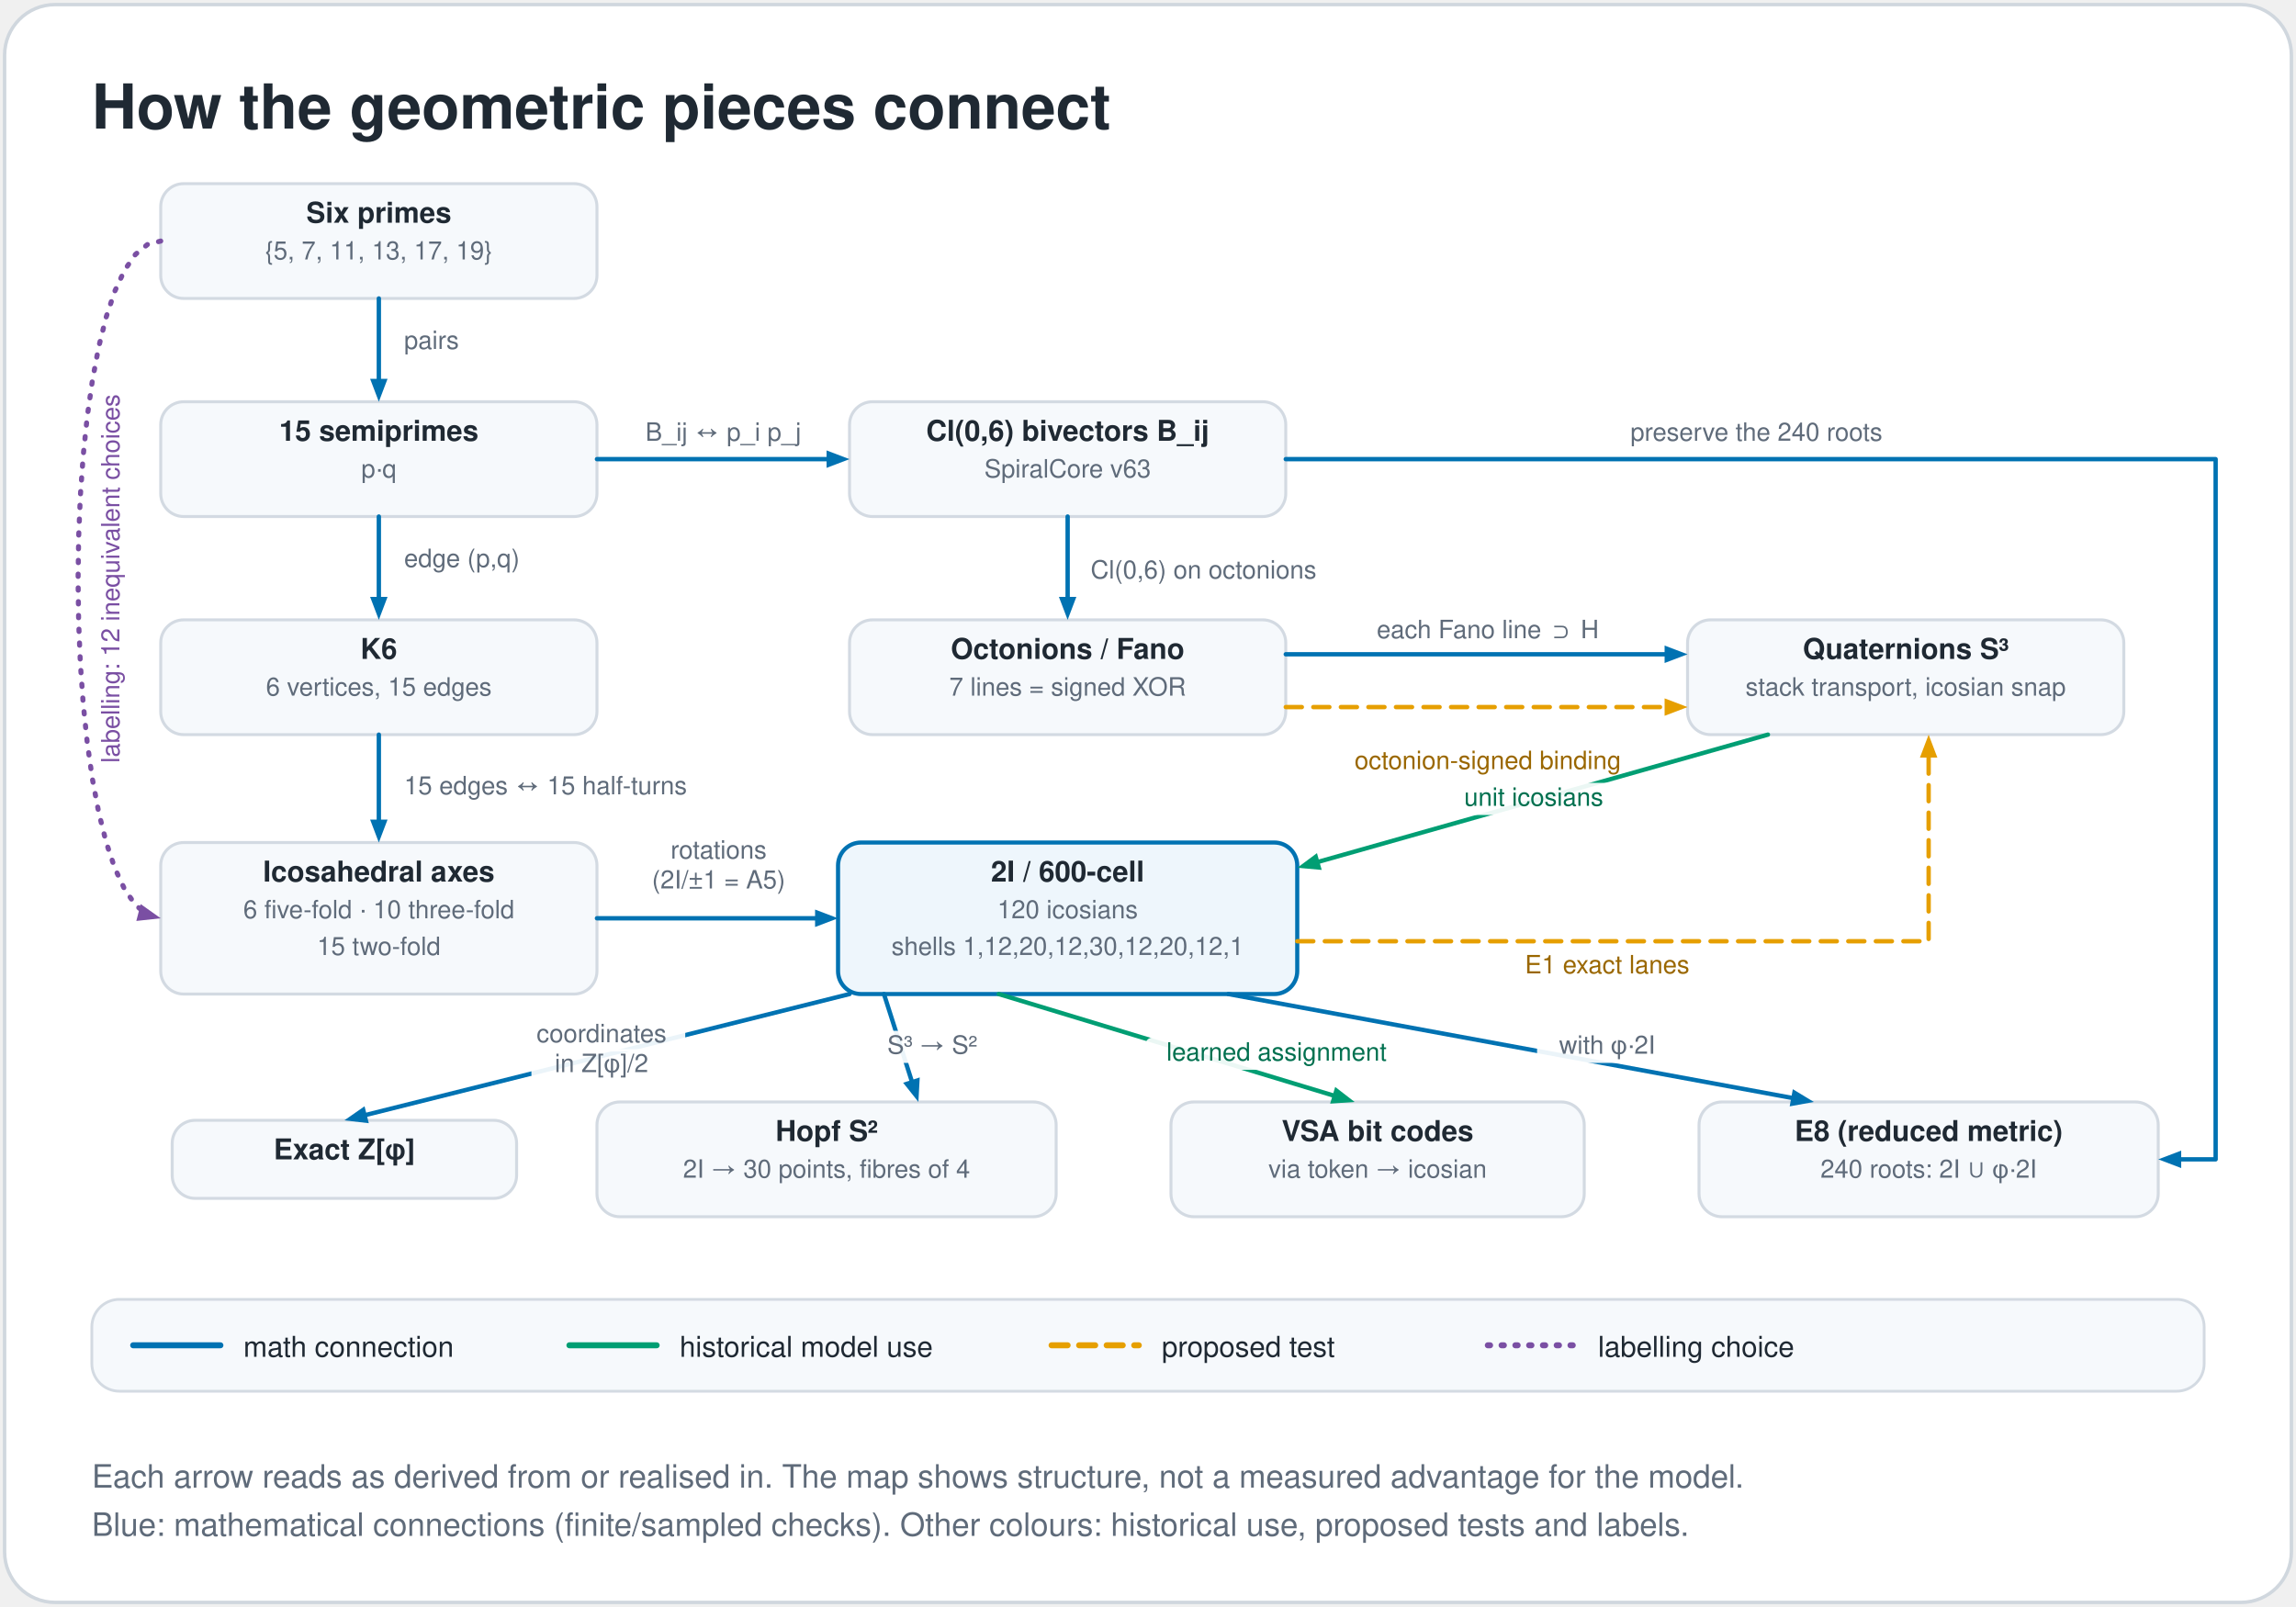
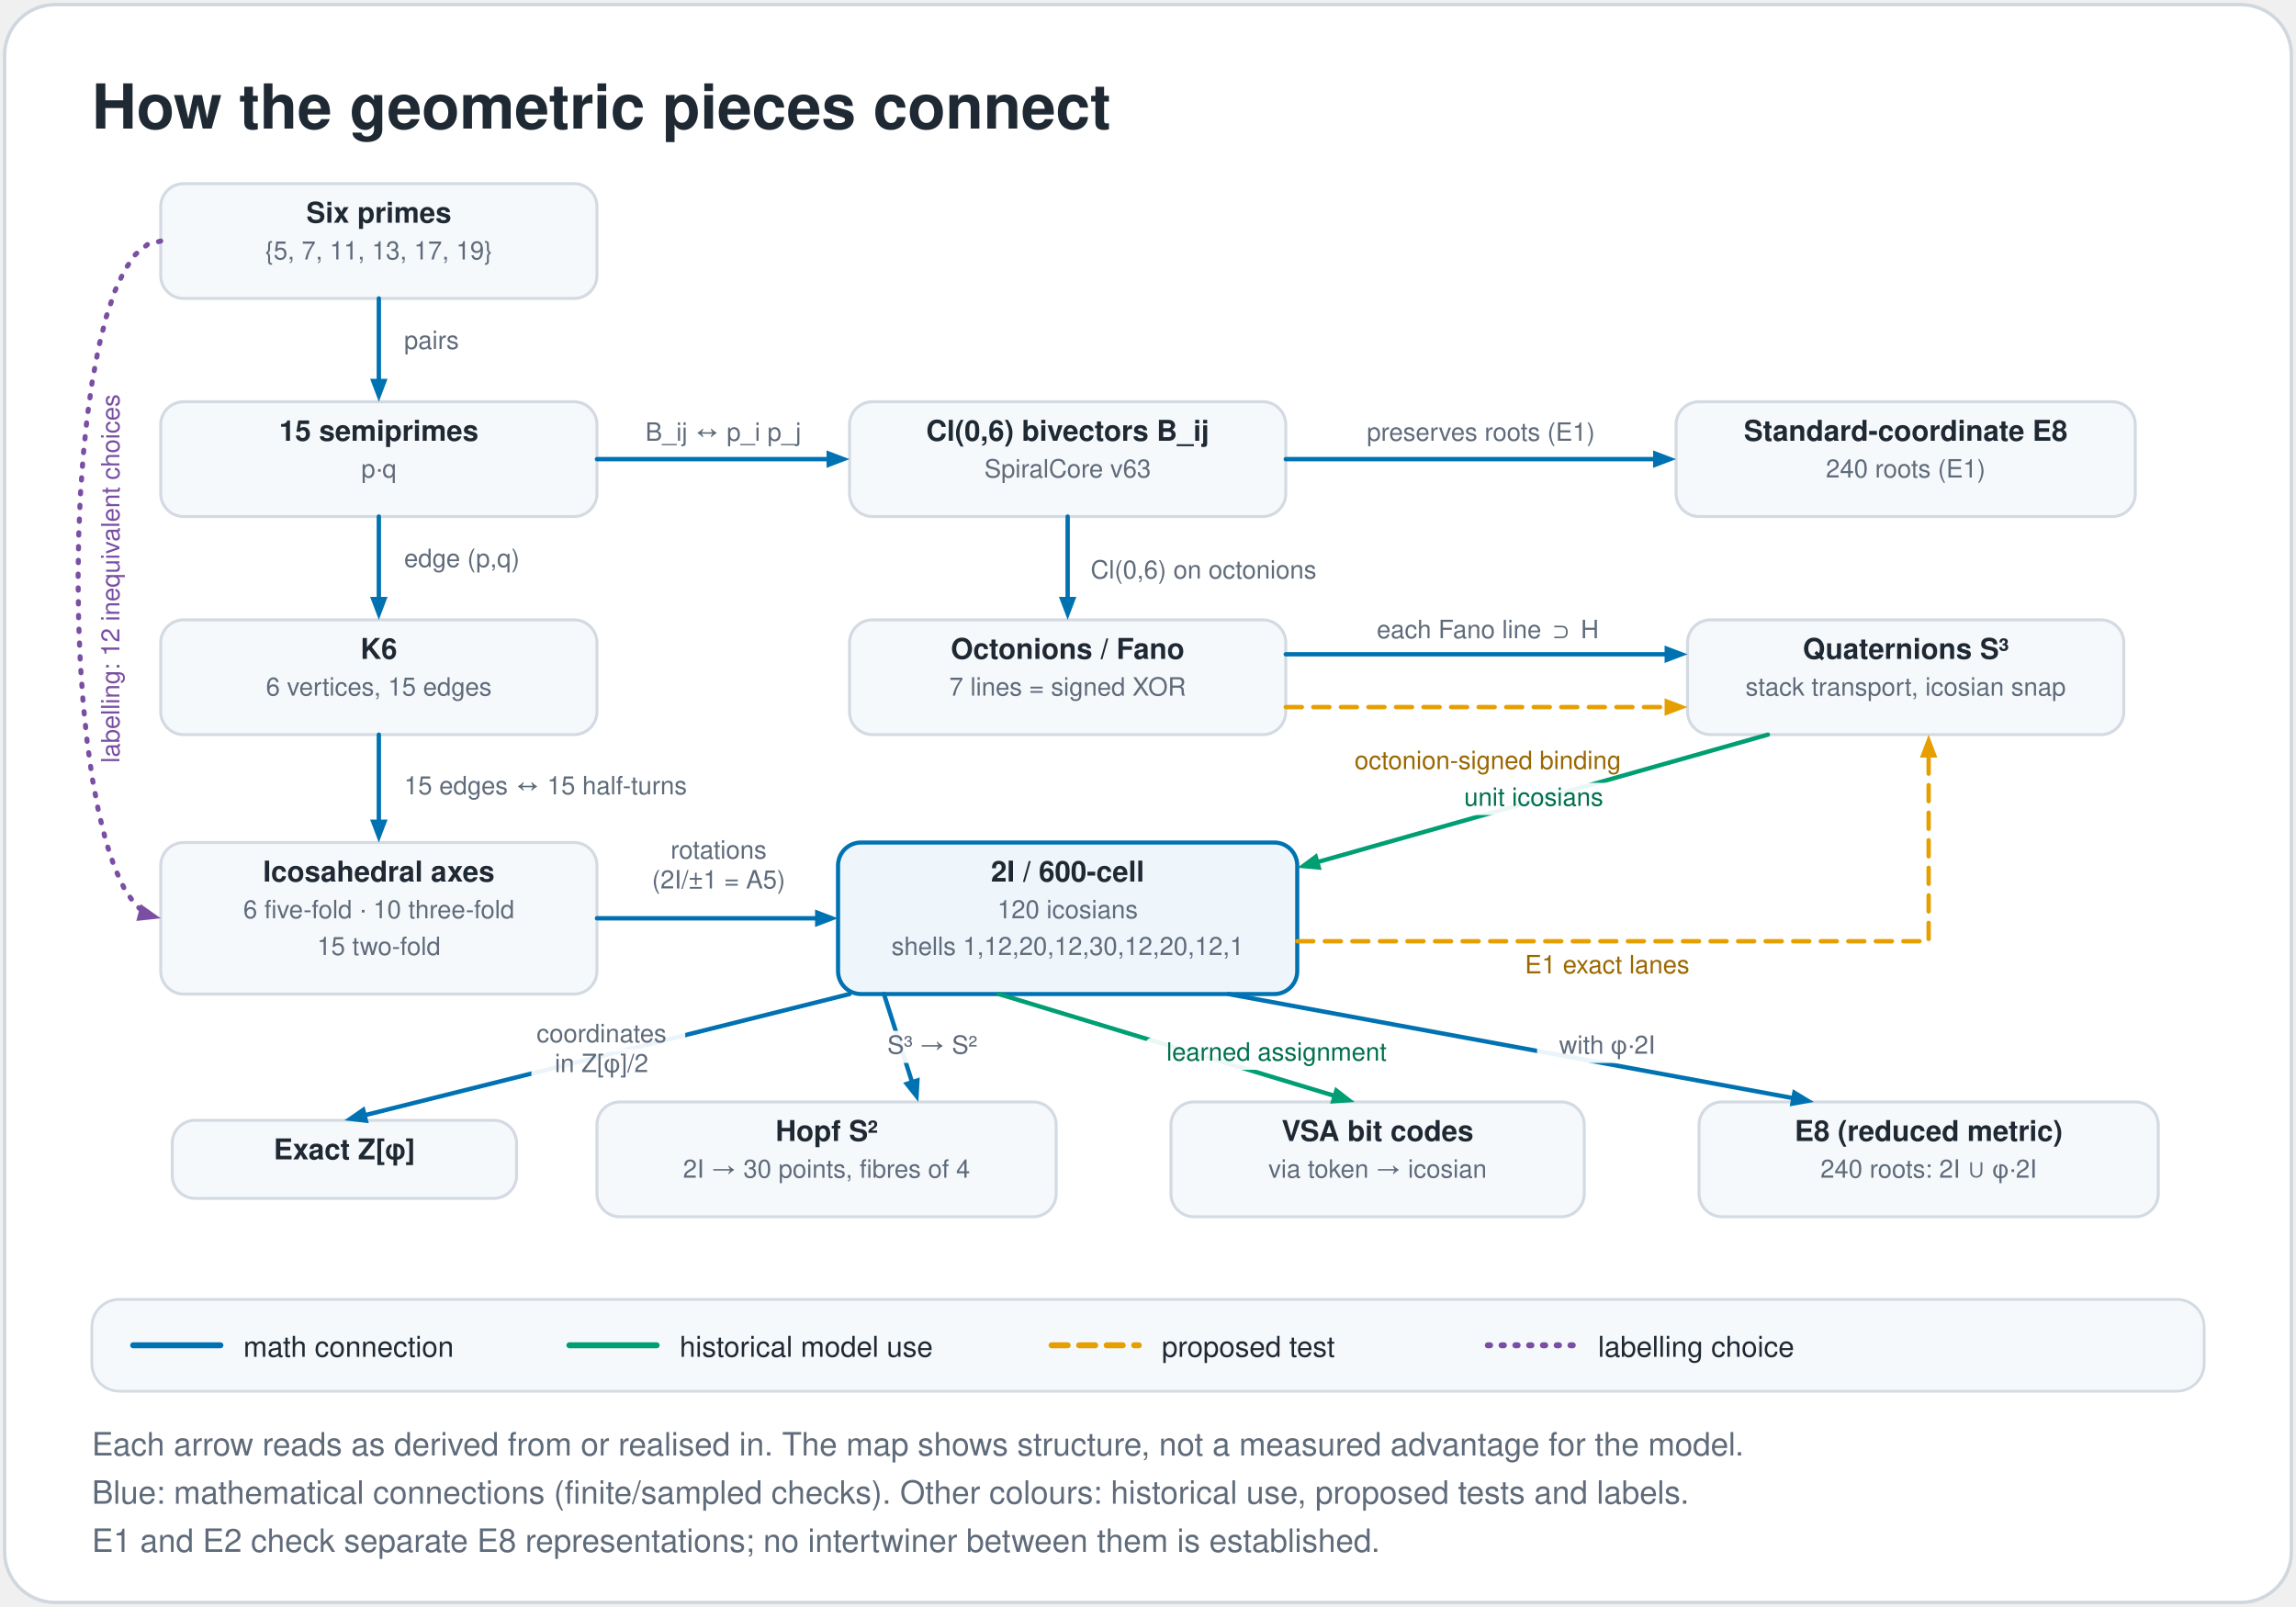
<svg xmlns="http://www.w3.org/2000/svg" viewBox="0 0 1000 700" width="900" height="630" role="img" aria-labelledby="t d" font-family="-apple-system, BlinkMacSystemFont, 'Segoe UI', Helvetica, Arial, 'DejaVu Sans', sans-serif">
  <rect x="2" y="2" width="996" height="696" rx="22" fill="#ffffff" stroke="#d0d7de" stroke-width="1.5" />
  <text x="40" y="56" font-size="27" font-weight="700" fill="#1f2933">How the geometric pieces connect</text>
  <rect x="70" y="80" width="190" height="50" rx="10" fill="#f6f9fc" fill-opacity="1" stroke="#d3dae2" stroke-width="1.3" stroke-opacity="1" />
  <text x="165" y="97" font-size="12.5" fill="#1f2933" fill-opacity="1" text-anchor="middle" font-weight="bold">Six primes</text>
  <text x="165" y="113" font-size="11" fill="#5f6b7a" fill-opacity="1" text-anchor="middle" font-weight="normal">{5, 7, 11, 13, 17, 19}</text>
  <rect x="70" y="175" width="190" height="50" rx="10" fill="#f6f9fc" fill-opacity="1" stroke="#d3dae2" stroke-width="1.3" stroke-opacity="1" />
  <text x="165" y="192" font-size="12.5" fill="#1f2933" fill-opacity="1" text-anchor="middle" font-weight="bold">15 semiprimes</text>
  <text x="165" y="208" font-size="11" fill="#5f6b7a" fill-opacity="1" text-anchor="middle" font-weight="normal">p·q</text>
  <rect x="70" y="270" width="190" height="50" rx="10" fill="#f6f9fc" fill-opacity="1" stroke="#d3dae2" stroke-width="1.3" stroke-opacity="1" />
  <text x="165" y="287" font-size="12.5" fill="#1f2933" fill-opacity="1" text-anchor="middle" font-weight="bold">K6</text>
  <text x="165" y="303" font-size="11" fill="#5f6b7a" fill-opacity="1" text-anchor="middle" font-weight="normal">6 vertices, 15 edges</text>
  <rect x="70" y="367" width="190" height="66" rx="10" fill="#f6f9fc" fill-opacity="1" stroke="#d3dae2" stroke-width="1.3" stroke-opacity="1" />
  <text x="165" y="384" font-size="12.5" fill="#1f2933" fill-opacity="1" text-anchor="middle" font-weight="bold">Icosahedral axes</text>
  <text x="165" y="400" font-size="11" fill="#5f6b7a" fill-opacity="1" text-anchor="middle" font-weight="normal">6 five-fold · 10 three-fold</text>
  <text x="165" y="416" font-size="11" fill="#5f6b7a" fill-opacity="1" text-anchor="middle" font-weight="normal">15 two-fold</text>
  <rect x="370" y="175" width="190" height="50" rx="10" fill="#f6f9fc" fill-opacity="1" stroke="#d3dae2" stroke-width="1.3" stroke-opacity="1" />
  <text x="465" y="192" font-size="12.5" fill="#1f2933" fill-opacity="1" text-anchor="middle" font-weight="bold">Cl(0,6) bivectors B_ij</text>
  <text x="465" y="208" font-size="11" fill="#5f6b7a" fill-opacity="1" text-anchor="middle" font-weight="normal">SpiralCore v63</text>
  <rect x="370" y="270" width="190" height="50" rx="10" fill="#f6f9fc" fill-opacity="1" stroke="#d3dae2" stroke-width="1.3" stroke-opacity="1" />
  <text x="465" y="287" font-size="12.5" fill="#1f2933" fill-opacity="1" text-anchor="middle" font-weight="bold">Octonions / Fano</text>
  <text x="465" y="303" font-size="11" fill="#5f6b7a" fill-opacity="1" text-anchor="middle" font-weight="normal">7 lines = signed XOR</text>
  <rect x="735" y="270" width="190" height="50" rx="10" fill="#f6f9fc" fill-opacity="1" stroke="#d3dae2" stroke-width="1.3" stroke-opacity="1" />
  <text x="830" y="287" font-size="12.5" fill="#1f2933" fill-opacity="1" text-anchor="middle" font-weight="bold">Quaternions S³</text>
  <text x="830" y="303" font-size="11" fill="#5f6b7a" fill-opacity="1" text-anchor="middle" font-weight="normal">stack transport, icosian snap</text>
  <rect x="365" y="367" width="200" height="66" rx="10" fill="#eef6fc" fill-opacity="1" stroke="#0072B2" stroke-width="1.8" stroke-opacity="1" />
  <text x="465" y="384" font-size="12.5" fill="#1f2933" fill-opacity="1" text-anchor="middle" font-weight="bold">2I / 600-cell</text>
  <text x="465" y="400" font-size="11" fill="#5f6b7a" fill-opacity="1" text-anchor="middle" font-weight="normal">120 icosians</text>
  <text x="465" y="416" font-size="11" fill="#5f6b7a" fill-opacity="1" text-anchor="middle" font-weight="normal">shells 1,12,20,12,30,12,20,12,1</text>
  <rect x="75" y="488" width="150" height="34" rx="10" fill="#f6f9fc" fill-opacity="1" stroke="#d3dae2" stroke-width="1.3" stroke-opacity="1" />
  <text x="150" y="505" font-size="12.5" fill="#1f2933" fill-opacity="1" text-anchor="middle" font-weight="bold">Exact Z[φ]</text>
  <rect x="260" y="480" width="200" height="50" rx="10" fill="#f6f9fc" fill-opacity="1" stroke="#d3dae2" stroke-width="1.3" stroke-opacity="1" />
  <text x="360" y="497" font-size="12.5" fill="#1f2933" fill-opacity="1" text-anchor="middle" font-weight="bold">Hopf S²</text>
  <text x="360" y="513" font-size="11" fill="#5f6b7a" fill-opacity="1" text-anchor="middle" font-weight="normal">2I → 30 points, fibres of 4</text>
  <rect x="510" y="480" width="180" height="50" rx="10" fill="#f6f9fc" fill-opacity="1" stroke="#d3dae2" stroke-width="1.3" stroke-opacity="1" />
  <text x="600" y="497" font-size="12.5" fill="#1f2933" fill-opacity="1" text-anchor="middle" font-weight="bold">VSA bit codes</text>
  <text x="600" y="513" font-size="11" fill="#5f6b7a" fill-opacity="1" text-anchor="middle" font-weight="normal">via token → icosian</text>
  <rect x="740" y="480" width="200" height="50" rx="10" fill="#f6f9fc" fill-opacity="1" stroke="#d3dae2" stroke-width="1.3" stroke-opacity="1" />
  <text x="840" y="497" font-size="12.5" fill="#1f2933" fill-opacity="1" text-anchor="middle" font-weight="bold">E8 (reduced metric)</text>
  <text x="840" y="513" font-size="11" fill="#5f6b7a" fill-opacity="1" text-anchor="middle" font-weight="normal">240 roots: 2I ∪ φ·2I</text>
+   <rect x="730" y="175" width="200" height="50" rx="10" fill="#f6f9fc" fill-opacity="1" stroke="#d3dae2" stroke-width="1.3" stroke-opacity="1" />
+   <text x="830" y="192" font-size="12.5" fill="#1f2933" fill-opacity="1" text-anchor="middle" font-weight="bold">Standard-coordinate E8</text>
+   <text x="830" y="208" font-size="11" fill="#5f6b7a" fill-opacity="1" text-anchor="middle" font-weight="normal">240 roots (E1)</text>
  <path d="M165 130 L165 169" fill="none" fill-opacity="1" stroke="#0072B2" stroke-width="1.9" stroke-opacity="1" stroke-linecap="round" stroke-linejoin="round" />
  <polygon points="165,175 161.2,165 168.8,165" fill="#0072B2" />
  <text x="176" y="152" font-size="11" fill="#5f6b7a" fill-opacity="1" text-anchor="start" font-weight="normal">pairs</text>
  <path d="M165 225 L165 264" fill="none" fill-opacity="1" stroke="#0072B2" stroke-width="1.9" stroke-opacity="1" stroke-linecap="round" stroke-linejoin="round" />
  <polygon points="165,270 161.2,260 168.8,260" fill="#0072B2" />
  <text x="176" y="247" font-size="11" fill="#5f6b7a" fill-opacity="1" text-anchor="start" font-weight="normal">edge (p,q)</text>
  <path d="M165 320 L165 361" fill="none" fill-opacity="1" stroke="#0072B2" stroke-width="1.9" stroke-opacity="1" stroke-linecap="round" stroke-linejoin="round" />
  <polygon points="165,367 161.2,357 168.8,357" fill="#0072B2" />
  <text x="176" y="346" font-size="11" fill="#5f6b7a" fill-opacity="1" text-anchor="start" font-weight="normal">15 edges ↔ 15 half-turns</text>
  <path d="M70 105 L64.25 106.49 L59 110.8 L54.25 117.68 L50 126.85 L46.25 138.08 L43 151.09 L40.25 165.65 L38 181.48 L36.25 198.34 L35 215.97 L34.25 234.11 L34 252.5 L34.25 270.89 L35 289.03 L36.25 306.66 L38 323.52 L40.25 339.35 L43 353.91 L46.25 366.92 L50 378.15 L54.25 387.32 L59 394.2 L64.25 398.51 L64.19 398.49" fill="none" fill-opacity="1" stroke="#7A4FA3" stroke-width="2.2" stroke-opacity="1" stroke-linecap="round" stroke-linejoin="round" stroke-dasharray="1 5" />
  <polygon points="70,400 59.37,401.16 61.28,393.81" fill="#7A4FA3" />
  <text transform="rotate(-90 52 252)" x="52" y="252" font-size="11" fill="#7A4FA3" text-anchor="middle">labelling: 12 inequivalent choices</text>
  <path d="M260 400 L359 400" fill="none" fill-opacity="1" stroke="#0072B2" stroke-width="1.9" stroke-opacity="1" stroke-linecap="round" stroke-linejoin="round" />
  <polygon points="365,400 355,403.8 355,396.2" fill="#0072B2" />
  <text x="313" y="374" font-size="11" fill="#5f6b7a" fill-opacity="1" text-anchor="middle" font-weight="normal">rotations</text>
  <text x="313" y="387" font-size="11" fill="#5f6b7a" fill-opacity="1" text-anchor="middle" font-weight="normal">(2I/±1 = A5)</text>
  <path d="M260 200 L364 200" fill="none" fill-opacity="1" stroke="#0072B2" stroke-width="1.9" stroke-opacity="1" stroke-linecap="round" stroke-linejoin="round" />
  <polygon points="370,200 360,203.8 360,196.2" fill="#0072B2" />
  <text x="315" y="192" font-size="11" fill="#5f6b7a" fill-opacity="1" text-anchor="middle" font-weight="normal">B_ij ↔ p_i p_j</text>
  <path d="M465 225 L465 264" fill="none" fill-opacity="1" stroke="#0072B2" stroke-width="1.9" stroke-opacity="1" stroke-linecap="round" stroke-linejoin="round" />
  <polygon points="465,270 461.2,260 468.8,260" fill="#0072B2" />
  <text x="475" y="252" font-size="11" fill="#5f6b7a" fill-opacity="1" text-anchor="start" font-weight="normal">Cl(0,6) on octonions</text>
  <path d="M560 285 L729 285" fill="none" fill-opacity="1" stroke="#0072B2" stroke-width="1.9" stroke-opacity="1" stroke-linecap="round" stroke-linejoin="round" />
  <polygon points="735,285 725,288.8 725,281.2" fill="#0072B2" />
  <text x="648" y="278" font-size="11" fill="#5f6b7a" fill-opacity="1" text-anchor="middle" font-weight="normal">each Fano line ⊃ H</text>
  <path d="M560 308 L729 308" fill="none" fill-opacity="1" stroke="#E69F00" stroke-width="1.9" stroke-opacity="1" stroke-linecap="round" stroke-linejoin="round" stroke-dasharray="7 5" />
  <polygon points="735,308 725,311.8 725,304.2" fill="#E69F00" />
  <text x="648" y="335" font-size="11" fill="#9a6700" fill-opacity="1" text-anchor="middle" font-weight="normal">octonion-signed binding</text>
  <path d="M770 320 L570.77 376.37" fill="none" fill-opacity="1" stroke="#009E73" stroke-width="1.9" stroke-opacity="1" stroke-linecap="round" stroke-linejoin="round" />
  <polygon points="565,378 573.59,371.62 575.66,378.93" fill="#009E73" />
  <rect x="625.65" y="341" width="84.7" height="14" rx="3" fill="#ffffff" fill-opacity="0.92" stroke="none" stroke-width="0" stroke-opacity="1" />
  <text x="668" y="351" font-size="11" fill="#00704f" fill-opacity="1" text-anchor="middle" font-weight="normal">unit icosians</text>
  <path d="M565 410 L840 410 L840 326" fill="none" fill-opacity="1" stroke="#E69F00" stroke-width="1.9" stroke-opacity="1" stroke-linecap="round" stroke-linejoin="round" stroke-dasharray="7 5" />
  <polygon points="840,320 843.8,330 836.2,330" fill="#E69F00" />
  <text x="700" y="424" font-size="11" fill="#9a6700" fill-opacity="1" text-anchor="middle" font-weight="normal">E1 exact lanes</text>
  <path d="M385 433 L398.18 474.28" fill="none" fill-opacity="1" stroke="#0072B2" stroke-width="1.9" stroke-opacity="1" stroke-linecap="round" stroke-linejoin="round" />
  <polygon points="400,480 393.34,471.63 400.58,469.32" fill="#0072B2" />
  <rect x="381.35" y="449" width="49.3" height="14" rx="3" fill="#ffffff" fill-opacity="0.92" stroke="none" stroke-width="0" stroke-opacity="1" />
  <text x="406" y="459" font-size="11" fill="#5f6b7a" fill-opacity="1" text-anchor="middle" font-weight="normal">S³ → S²</text>
  <path d="M435 433 L584.26 478.26" fill="none" fill-opacity="1" stroke="#009E73" stroke-width="1.9" stroke-opacity="1" stroke-linecap="round" stroke-linejoin="round" />
  <polygon points="590,480 579.33,480.73 581.53,473.46" fill="#009E73" />
  <rect x="498.9" y="452" width="114.2" height="14" rx="3" fill="#ffffff" fill-opacity="0.92" stroke="none" stroke-width="0" stroke-opacity="1" />
  <text x="556" y="462" font-size="11" fill="#00704f" fill-opacity="1" text-anchor="middle" font-weight="normal">learned assignment</text>
  <path d="M535 433 L784.1 478.91" fill="none" fill-opacity="1" stroke="#0072B2" stroke-width="1.9" stroke-opacity="1" stroke-linecap="round" stroke-linejoin="round" />
  <polygon points="790,480 779.48,481.92 780.85,474.45" fill="#0072B2" />
  <rect x="669.45" y="449" width="61.1" height="14" rx="3" fill="#ffffff" fill-opacity="0.92" stroke="none" stroke-width="0" stroke-opacity="1" />
  <text x="700" y="459" font-size="11" fill="#5f6b7a" fill-opacity="1" text-anchor="middle" font-weight="normal">with φ·2I</text>
  <path d="M370 433 L155.82 486.54" fill="none" fill-opacity="1" stroke="#0072B2" stroke-width="1.9" stroke-opacity="1" stroke-linecap="round" stroke-linejoin="round" />
  <polygon points="150,488 158.78,481.89 160.62,489.26" fill="#0072B2" />
  <rect x="225.55" y="444" width="72.9" height="14" rx="3" fill="#ffffff" fill-opacity="0.92" stroke="none" stroke-width="0" stroke-opacity="1" />
  <text x="262" y="454" font-size="11" fill="#5f6b7a" fill-opacity="1" text-anchor="middle" font-weight="normal">coordinates</text>
  <rect x="231.45" y="457" width="61.1" height="14" rx="3" fill="#ffffff" fill-opacity="0.92" stroke="none" stroke-width="0" stroke-opacity="1" />
  <text x="262" y="467" font-size="11" fill="#5f6b7a" fill-opacity="1" text-anchor="middle" font-weight="normal">in Z[φ]/2</text>
-   <path d="M560 200 L965 200 L965 505 L946 505" fill="none" fill-opacity="1" stroke="#0072B2" stroke-width="1.9" stroke-opacity="1" stroke-linecap="round" stroke-linejoin="round" />
-   <polygon points="940,505 950,501.2 950,508.8" fill="#0072B2" />
-   <text x="765" y="192" font-size="11" fill="#5f6b7a" fill-opacity="1" text-anchor="middle" font-weight="normal">preserve the 240 roots</text>
+   <path d="M560 200 L724 200" fill="none" fill-opacity="1" stroke="#0072B2" stroke-width="1.9" stroke-opacity="1" stroke-linecap="round" stroke-linejoin="round" />
+   <polygon points="730,200 720,203.8 720,196.2" fill="#0072B2" />
+   <text x="645" y="192" font-size="11" fill="#5f6b7a" fill-opacity="1" text-anchor="middle" font-weight="normal">preserves roots (E1)</text>
  <rect x="40" y="566" width="920" height="40" rx="12" fill="#f6f9fc" fill-opacity="1" stroke="#d3dae2" stroke-width="1.2" stroke-opacity="1" />
  <line x1="58" y1="586" x2="96" y2="586" stroke="#0072B2" stroke-width="2.6" stroke-opacity="1" stroke-linecap="round" />
  <text x="106" y="591" font-size="12.5" fill="#1f2933" fill-opacity="1" text-anchor="start" font-weight="normal">math connection</text>
  <line x1="248" y1="586" x2="286" y2="586" stroke="#009E73" stroke-width="2.6" stroke-opacity="1" stroke-linecap="round" />
  <text x="296" y="591" font-size="12.5" fill="#1f2933" fill-opacity="1" text-anchor="start" font-weight="normal">historical model use</text>
  <line x1="458" y1="586" x2="496" y2="586" stroke="#E69F00" stroke-width="2.6" stroke-opacity="1" stroke-linecap="round" stroke-dasharray="7 5" />
  <text x="506" y="591" font-size="12.5" fill="#1f2933" fill-opacity="1" text-anchor="start" font-weight="normal">proposed test</text>
  <line x1="648" y1="586" x2="686" y2="586" stroke="#7A4FA3" stroke-width="2.6" stroke-opacity="1" stroke-linecap="round" stroke-dasharray="1 5" />
  <text x="696" y="591" font-size="12.5" fill="#1f2933" fill-opacity="1" text-anchor="start" font-weight="normal">labelling choice</text>
-   <text x="40" y="648" font-size="14" fill="#5f6b7a">Each arrow reads as derived from or realised in. The map shows structure, not a measured advantage for the model.</text>
-   <text x="40" y="669" font-size="14" fill="#5f6b7a">Blue: mathematical connections (finite/sampled checks). Other colours: historical use, proposed tests and labels.</text>
+   <text x="40" y="634" font-size="14" fill="#5f6b7a">Each arrow reads as derived from or realised in. The map shows structure, not a measured advantage for the model.</text>
+   <text x="40" y="655" font-size="14" fill="#5f6b7a">Blue: mathematical connections (finite/sampled checks). Other colours: historical use, proposed tests and labels.</text>
+   <text x="40" y="676" font-size="14" fill="#5f6b7a">E1 and E2 check separate E8 representations; no intertwiner between them is established.</text>
</svg>
